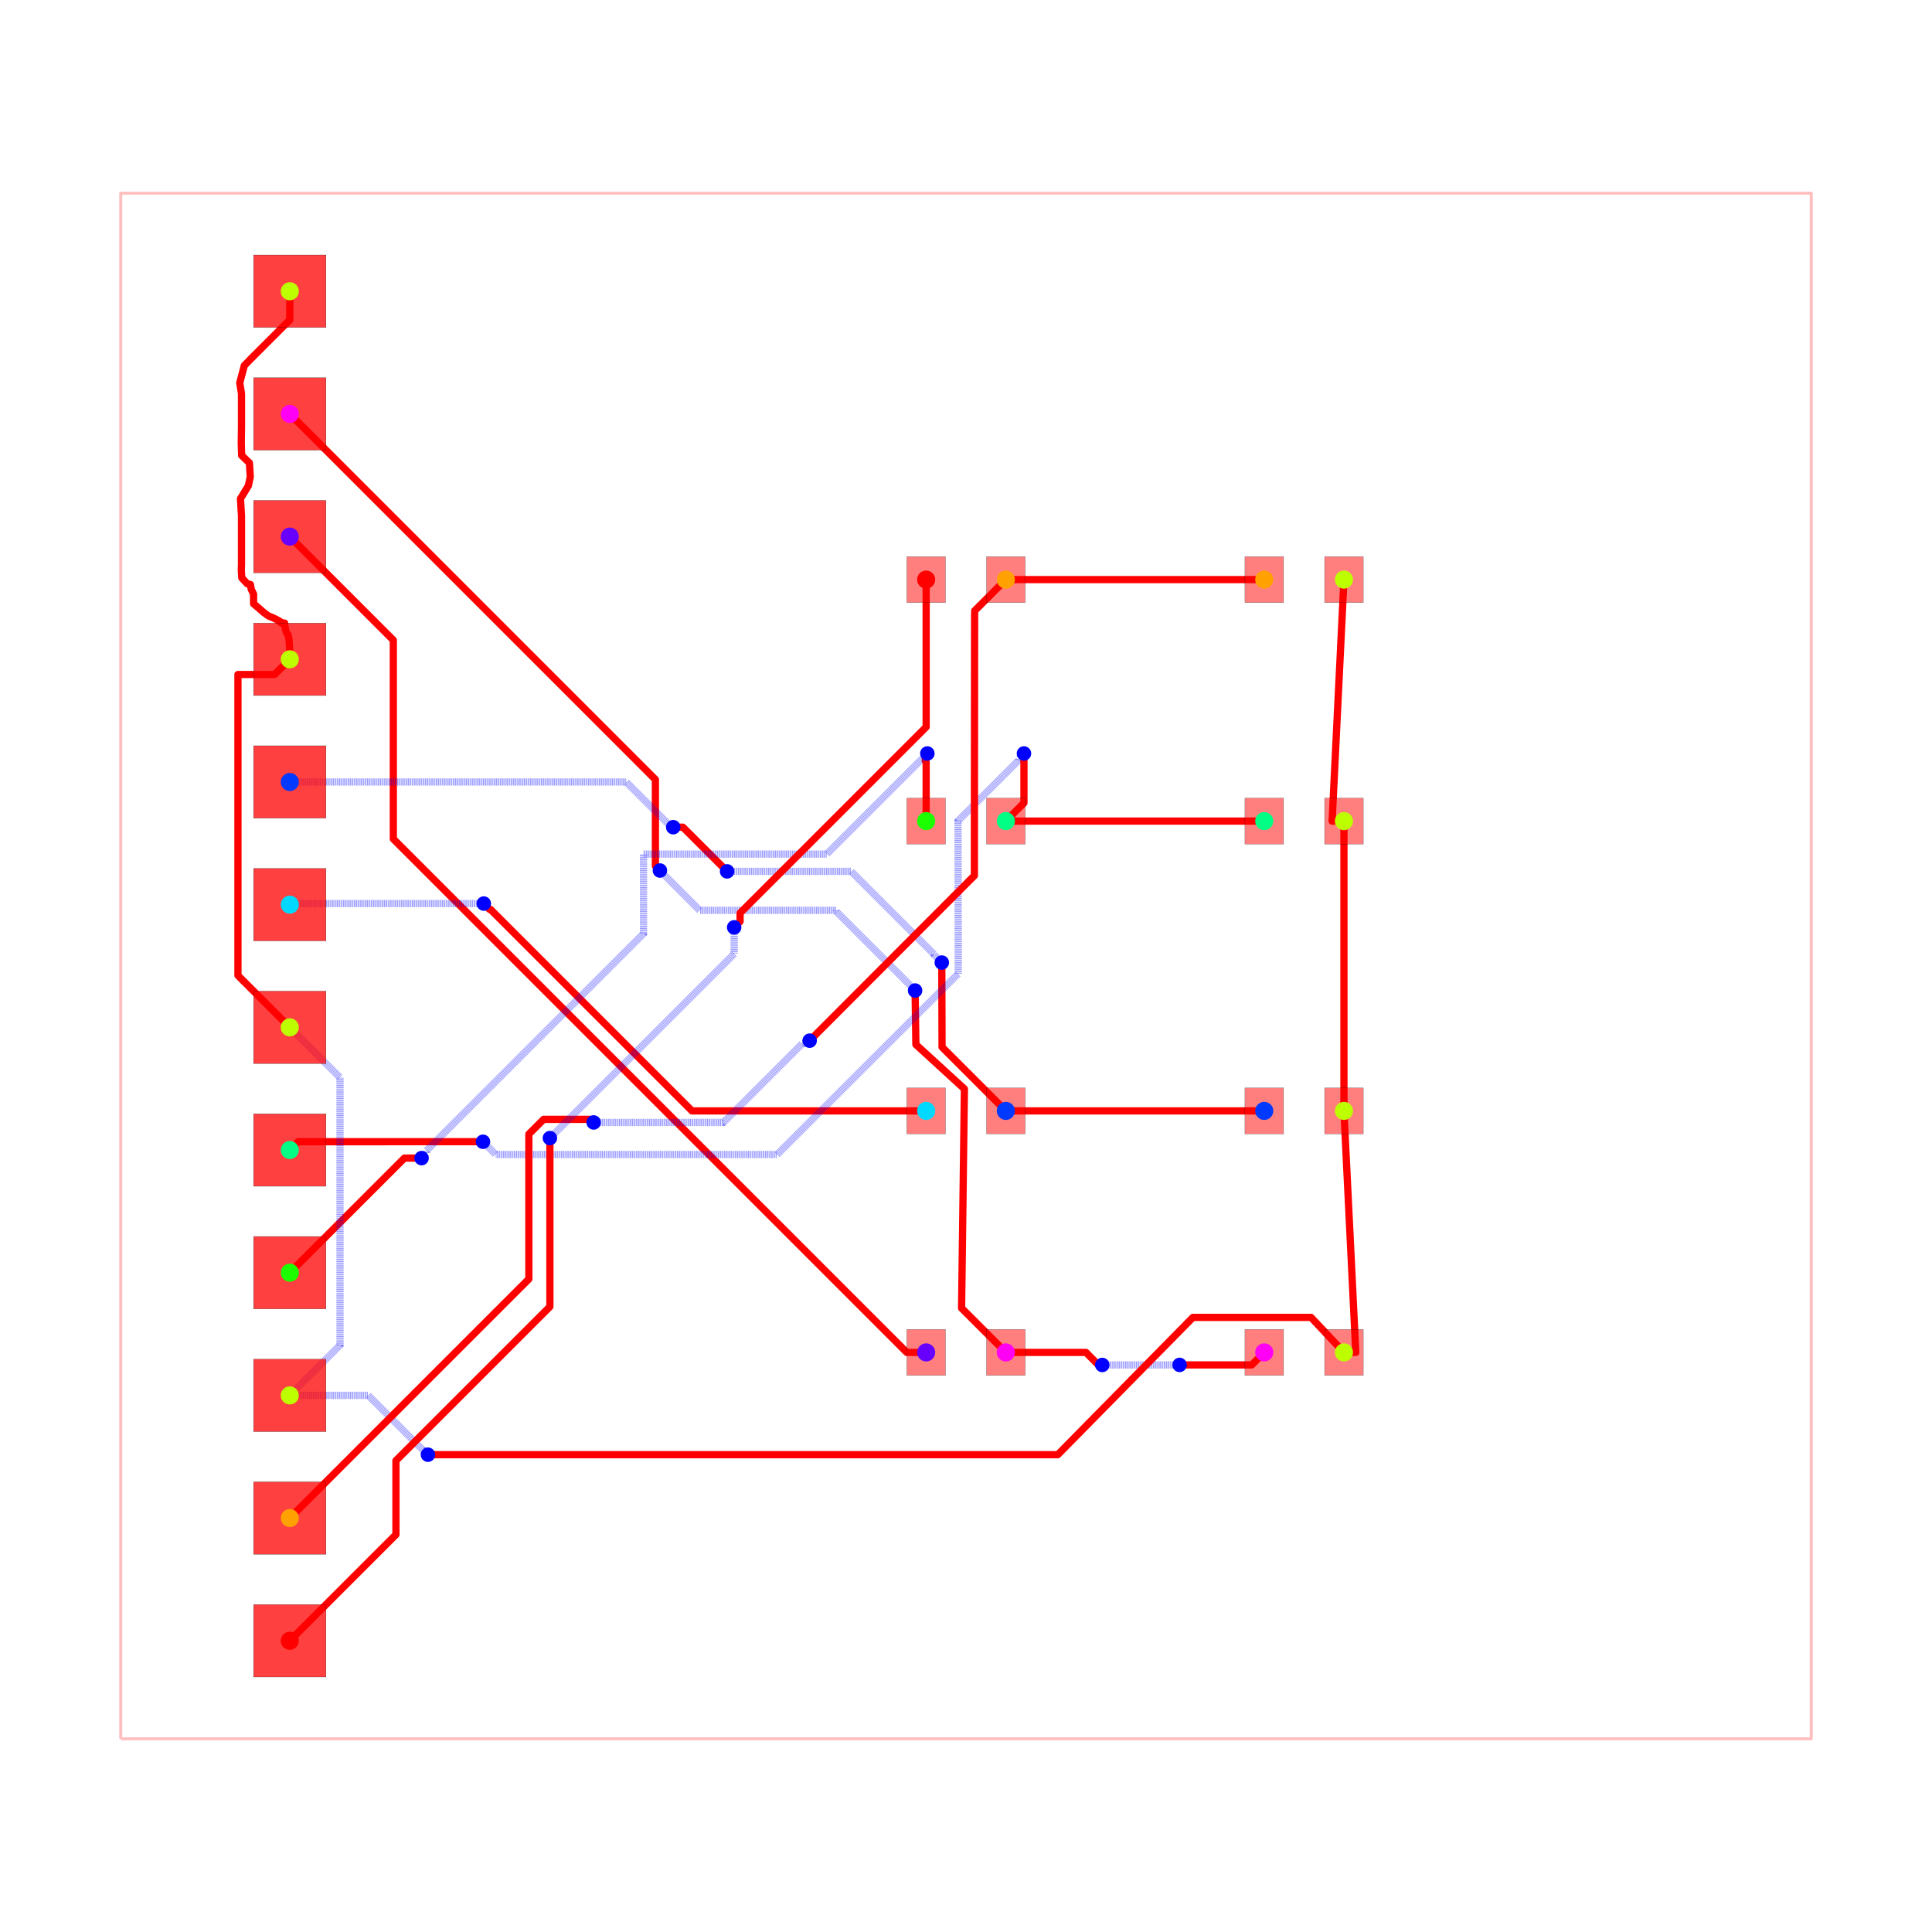
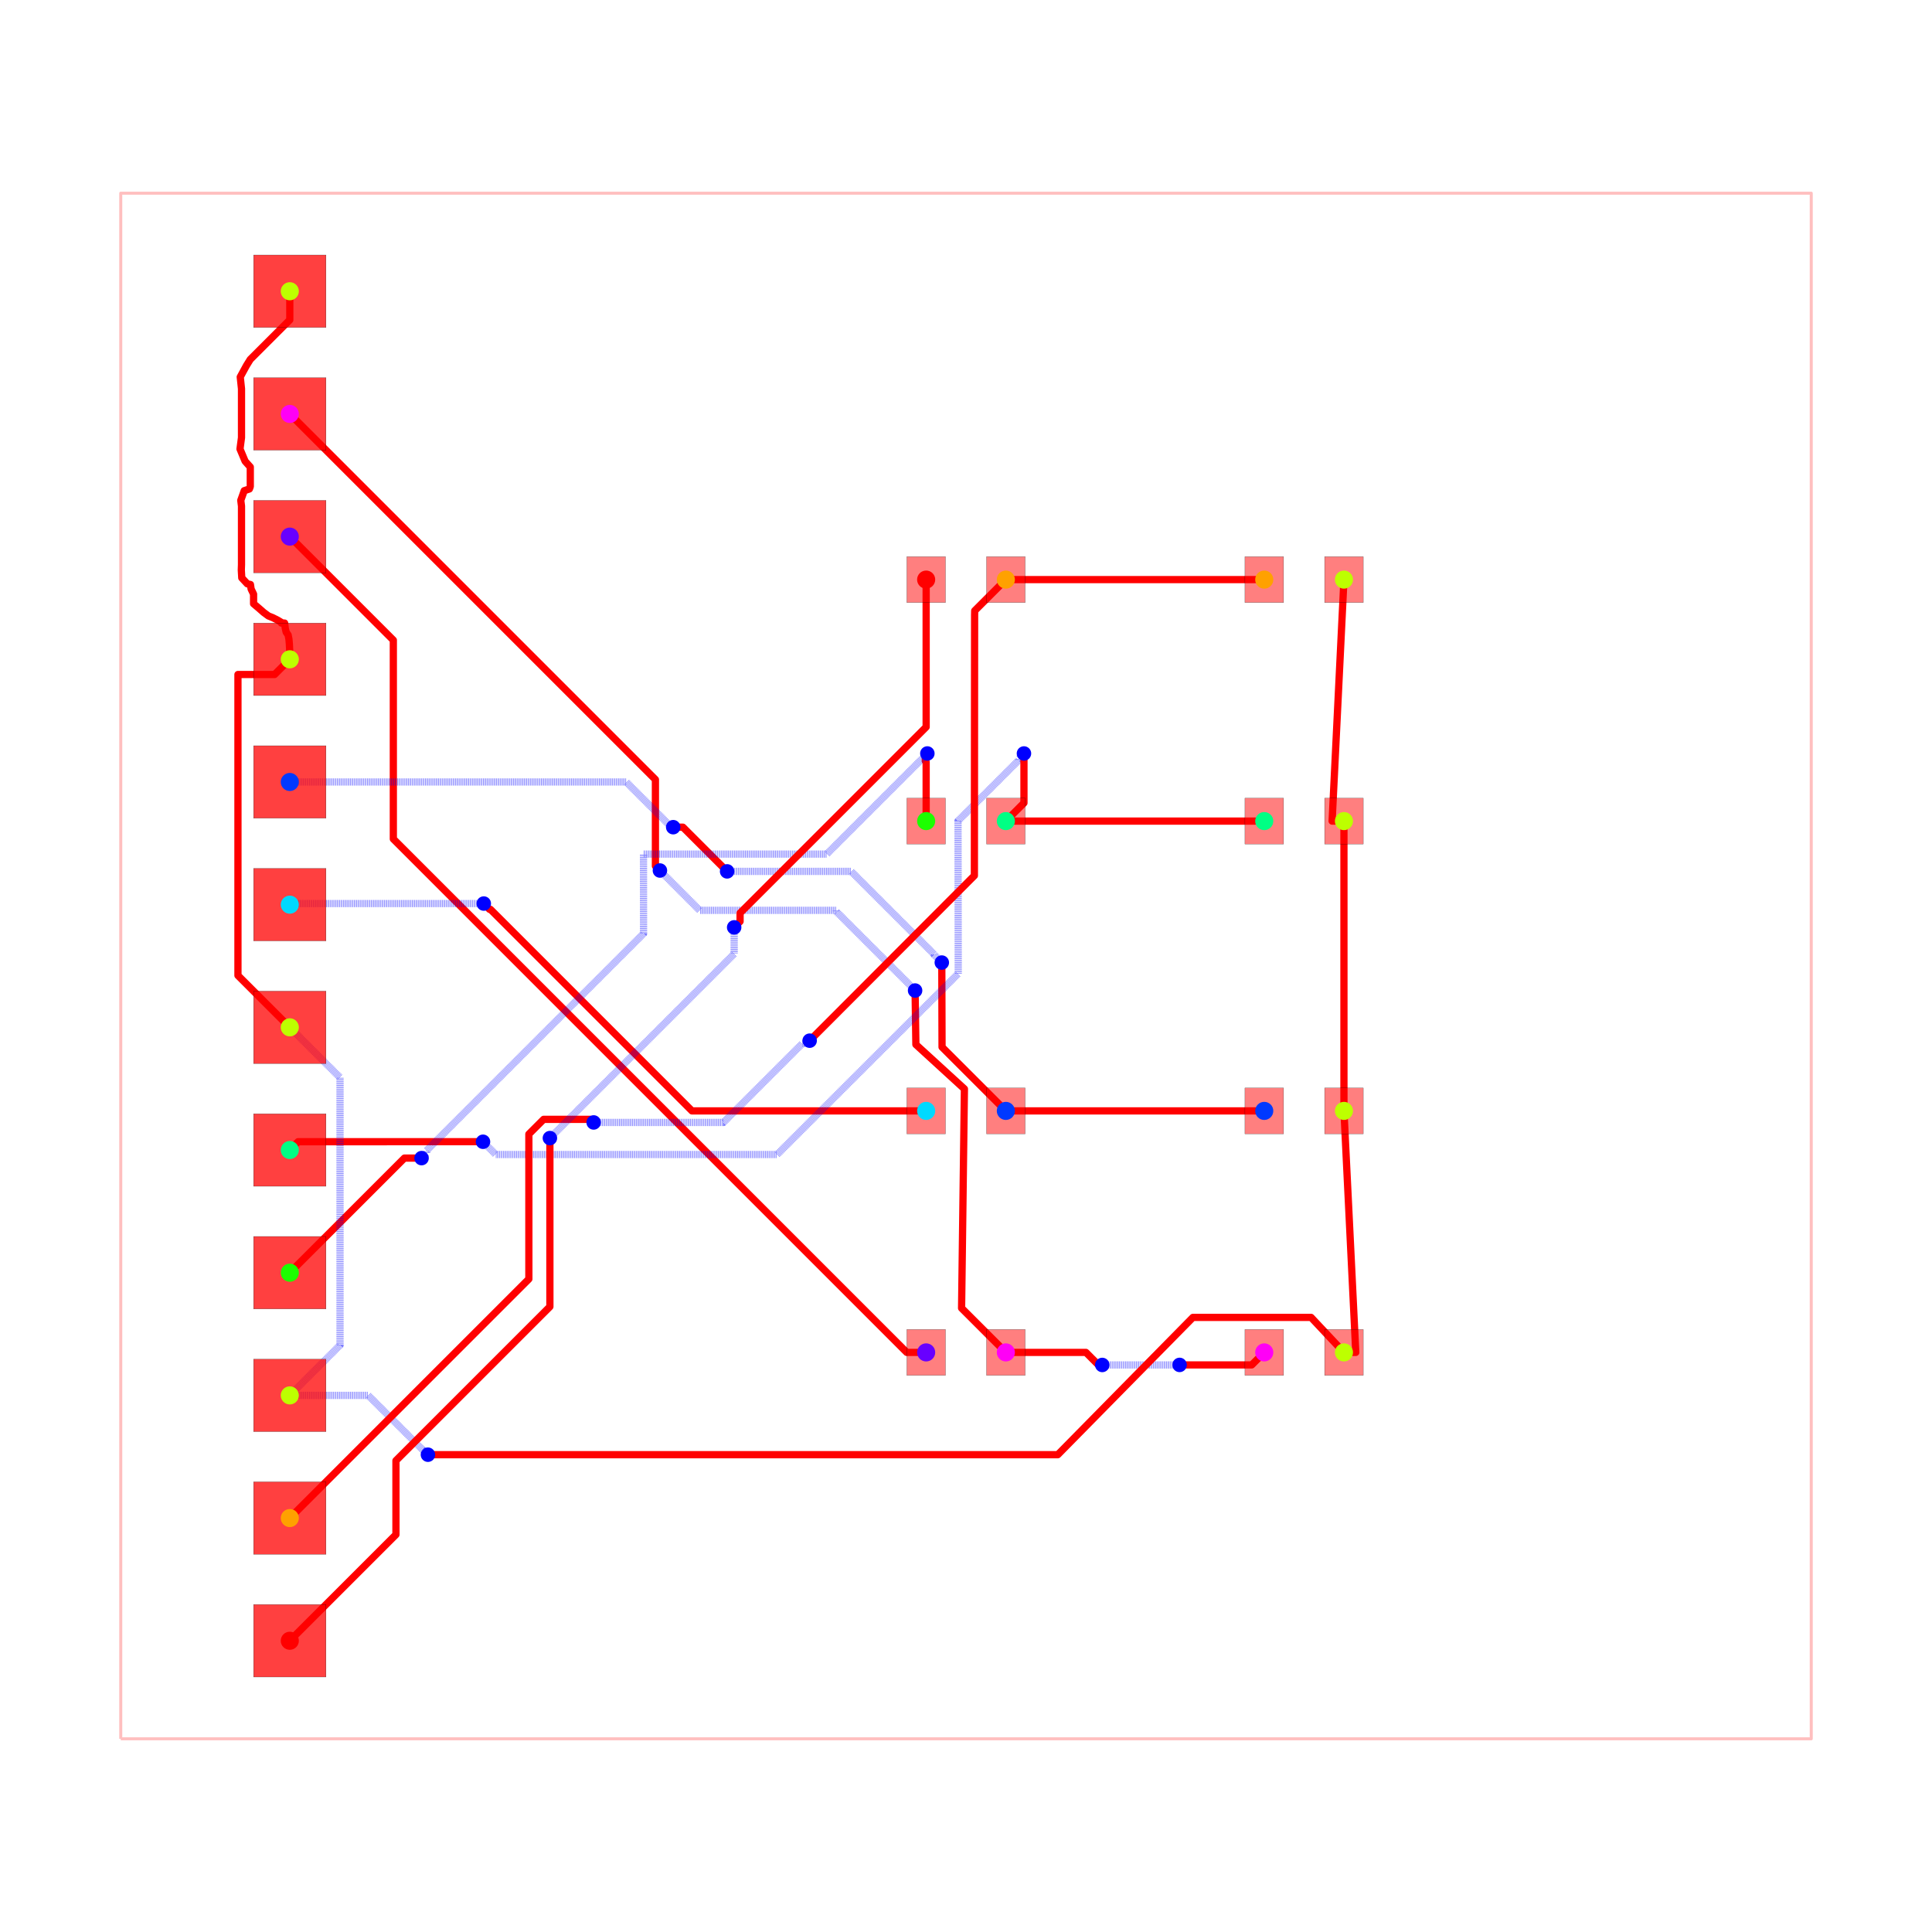
<svg xmlns="http://www.w3.org/2000/svg" width="640" height="640" viewBox="0 0 640 640">
  <rect width="100%" height="100%" fill="white" />
  <g>
    <polyline data-points="-17.5,-16 17.5,-16 17.5,16 -17.5,16 -17.5,-16" data-type="line" data-label="" points="40,576 600,576 600,64 40,64 40,576" fill="none" stroke="rgba(255,0,0,0.25)" stroke-linejoin="round" stroke-width="1px" />
  </g>
  <g>
-     <polyline data-points="0.825,-8 2.4826865681028623,-8 2.7347040416632713,-8.252017473560409 2.8130174735604094,-8.252017473560409 2.821,-8.26" data-type="line" data-label="" points="333.2,448 359.723,448 363.755,452.032 365.008,452.032 365.136,452.16" fill="none" stroke="red" stroke-linejoin="round" stroke-width="2.4" />
-   </g>
-   <g>
-     <polyline data-points="2.821,-8.26 4.31672527004966,-8.26 4.318683477077612,-8.261958207027952 4.419041792972048,-8.261958207027952 4.422,-8.259" data-type="line" data-label="" points="365.136,452.16 389.068,452.16 389.099,452.191 390.705,452.191 390.752,452.144" fill="none" stroke="rgba(0,0,255,0.5)" stroke-linejoin="round" stroke-width="2.4" stroke-dasharray="0.2 0.2" />
+     <polyline data-points="0.825,-8 2.482686568102863,-8 2.724672652381043,-8.24198608427818 2.80298608427818,-8.24198608427818 2.821,-8.26" data-type="line" data-label="" points="333.2,448 359.723,448 363.595,451.872 364.848,451.872 365.136,452.16" fill="none" stroke="red" stroke-linejoin="round" stroke-width="2.4" />
+   </g>
+   <g>
+     <polyline data-points="2.821,-8.26 4.317123709188604,-8.26 4.319081916216557,-8.261958207027952 4.419041792972048,-8.261958207027952 4.422,-8.259" data-type="line" data-label="" points="365.136,452.16 389.074,452.16 389.105,452.191 390.705,452.191 390.752,452.144" fill="none" stroke="rgba(0,0,255,0.5)" stroke-linejoin="round" stroke-width="2.4" stroke-dasharray="0.2 0.2" />
  </g>
  <g>
    <polyline data-points="4.422,-8.259 5.9159999999999995,-8.259 6.175,-8" data-type="line" data-label="" points="390.752,452.144 414.656,452.144 418.8,448" fill="none" stroke="red" stroke-linejoin="round" stroke-width="2.4" />
  </g>
  <g>
    <polyline data-points="-14,11.429999999999998 -6.4303128732112125,3.8603128732112104 -6.4303128732112125,2.068312873211212 -6.33698262953241,1.9768683176221662" data-type="line" data-label="" points="96,137.12 217.115,258.235 217.115,286.907 218.608,288.37" fill="none" stroke="red" stroke-linejoin="round" stroke-width="2.4" />
  </g>
  <g>
    <polyline data-points="-6.33698262953241,1.9768683176221662 -5.514777243294395,1.1527772432943941 -2.685045661841558,1.1527772432943941 -2.685045661841558,1.1288037941823208 -1.1296962276807405,-0.42654563997849676 -1.1296962276807405,-0.43230377231925954 -1.054,-0.508" data-type="line" data-label="" points="218.608,288.37 231.764,301.556 277.039,301.556 277.039,301.939 301.925,326.825 301.925,326.917 303.136,328.128" fill="none" stroke="rgba(0,0,255,0.5)" stroke-linejoin="round" stroke-width="2.4" stroke-dasharray="0.2 0.2" />
  </g>
  <g>
    <polyline data-points="-1.054,-0.508 -1.0377174415883845,-1.6259333772287723 -0.032833820815981594,-2.5448496393896787 -0.09140163054762585,-7.083598369452374 0.825,-8" data-type="line" data-label="" points="303.136,328.128 303.397,346.015 319.475,360.718 318.538,433.338 333.2,448" fill="none" stroke="red" stroke-linejoin="round" stroke-width="2.4" />
  </g>
  <g>
    <polyline data-points="-0.825,-8 -1.2264071801375866,-8 -11.856405756746312,2.6299985766087253 -11.856405756746312,6.746405756746313 -14,8.89" data-type="line" data-label="" points="306.8,448 300.377,448 130.298,277.92 130.298,212.058 96,177.76" fill="none" stroke="red" stroke-linejoin="round" stroke-width="2.4" />
  </g>
  <g>
    <polyline data-points="0.825,-3 6.175,-3" data-type="line" data-label="" points="333.2,368 418.8,368" fill="none" stroke="red" stroke-linejoin="round" stroke-width="2.4" />
  </g>
  <g>
    <polyline data-points="-14,3.8100000000000005 -7.034991903573402,3.8100000000000005 -6.126553291670418,2.901561388097017 -6.089561388097017,2.901561388097017 -6.062,2.874" data-type="line" data-label="" points="96,259.04 207.44,259.04 221.975,273.575 222.567,273.575 223.008,274.016" fill="none" stroke="rgba(0,0,255,0.5)" stroke-linejoin="round" stroke-width="2.4" stroke-dasharray="0.2 0.2" />
  </g>
  <g>
    <polyline data-points="-6.062,2.874 -5.861,2.874 -4.947914608463478,1.9609146084634783 -4.946,1.959" data-type="line" data-label="" points="223.008,274.016 226.224,274.016 240.833,288.625 240.864,288.656" fill="none" stroke="red" stroke-linejoin="round" stroke-width="2.4" />
  </g>
  <g>
    <polyline data-points="-4.946,1.959 -2.3774742682114036,1.959 -0.65959209001647,0.24111782180506647 -0.65959209001647,0.23459209001647002 -0.5010176311559245,0.0709995714751923" data-type="line" data-label="" points="240.864,288.656 281.96,288.656 309.447,316.142 309.447,316.247 311.984,318.864" fill="none" stroke="rgba(0,0,255,0.5)" stroke-linejoin="round" stroke-width="2.4" stroke-dasharray="0.2 0.2" />
  </g>
  <g>
    <polyline data-points="-0.5010176311559245,0.0709995714751923 -0.496,-1.679 0.825,-3" data-type="line" data-label="" points="311.984,318.864 312.064,346.864 333.2,368" fill="none" stroke="red" stroke-linejoin="round" stroke-width="2.4" />
  </g>
  <g>
    <polyline data-points="-0.825,-3 -5.67355709015151,-3 -9.846093043541668,1.1725359533901583 -9.863535953390159,1.1725359533901583 -9.984,1.293" data-type="line" data-label="" points="306.8,368 229.223,368 162.463,301.239 162.183,301.239 160.256,299.312" fill="none" stroke="red" stroke-linejoin="round" stroke-width="2.4" />
  </g>
  <g>
    <polyline data-points="-9.984,1.293 -13.977,1.293 -14,1.27" data-type="line" data-label="" points="160.256,299.312 96.368,299.312 96,299.68" fill="none" stroke="rgba(0,0,255,0.5)" stroke-linejoin="round" stroke-width="2.4" stroke-dasharray="0.2 0.2" />
  </g>
  <g>
    <polyline data-points="0.825,3 6.175,3" data-type="line" data-label="" points="333.2,272 418.8,272" fill="none" stroke="red" stroke-linejoin="round" stroke-width="2.4" />
  </g>
  <g>
    <polyline data-points="-14,-3.8100000000000005 -13.82777897954337,-3.63762025594153 -10.07143494410182,-3.6374410893158227 -10.00122102179798,-3.6377789782020202 -10,-3.639" data-type="line" data-label="" points="96,380.96 98.756,378.202 158.857,378.199 159.98,378.204 160,378.224" fill="none" stroke="red" stroke-linejoin="round" stroke-width="2.4" />
  </g>
  <g>
    <polyline data-points="-10,-3.639 -9.736077848363461,-3.902958291685664 -4.111087717129212,-3.9029311473151256 -3.9104019567093085,-3.9029221516158397 -0.16070690557967418,-0.15788109958005211 -0.1649981706833059,3.0042300671009468 1.0885036914298873,4.25809502971675 1.0885036914298873,4.288503691429888 1.2,4.4" data-type="line" data-label="" points="160,378.224 164.223,382.447 254.223,382.447 257.434,382.447 317.429,322.526 317.36,271.932 337.416,251.87 337.416,251.384 339.2,249.6" fill="none" stroke="rgba(0,0,255,0.5)" stroke-linejoin="round" stroke-width="2.4" stroke-dasharray="0.2 0.2" />
  </g>
  <g>
    <polyline data-points="1.2,4.4 1.2,3.375 0.825,3" data-type="line" data-label="" points="339.2,249.6 339.2,266 333.2,272" fill="none" stroke="red" stroke-linejoin="round" stroke-width="2.4" />
  </g>
  <g>
    <polyline data-points="-0.825,3 -0.825,4.224632775684538 -0.842829689595931,4.242462465280469 -0.842829689595931,4.3571703104040695 -0.8,4.4" data-type="line" data-label="" points="306.8,272 306.8,252.406 306.515,252.121 306.515,250.285 307.2,249.6" fill="none" stroke="red" stroke-linejoin="round" stroke-width="2.4" />
  </g>
  <g>
    <polyline data-points="-0.8,4.4 -2.8832420783790864,2.3167686655164 -6.677225915123032,2.316877004018811 -6.676042929528885,0.6712295152354711 -11.167869710582336,-3.821013806249224 -11.167869710582336,-3.8728697105823353 -11.271999995803206,-3.977496611146688" data-type="line" data-label="" points="307.2,249.6 273.868,282.932 213.164,282.93 213.183,309.26 141.314,381.136 141.314,381.966 139.648,383.64" fill="none" stroke="rgba(0,0,255,0.5)" stroke-linejoin="round" stroke-width="2.4" stroke-dasharray="0.2 0.2" />
  </g>
  <g>
    <polyline data-points="-11.271999995803206,-3.977496611146688 -11.627,-3.977 -14,-6.35" data-type="line" data-label="" points="139.648,383.64 133.968,383.632 96,421.6" fill="none" stroke="red" stroke-linejoin="round" stroke-width="2.4" />
  </g>
  <g>
    <polyline data-points="7.825,8 7.58,3 7.825,3" data-type="line" data-label="" points="445.2,192 441.28,272 445.2,272" fill="none" stroke="red" stroke-linejoin="round" stroke-width="2.4" />
  </g>
  <g>
    <polyline data-points="7.825,-3 8.07,-8 7.825,-8" data-type="line" data-label="" points="445.2,368 449.12,448 445.2,448" fill="none" stroke="red" stroke-linejoin="round" stroke-width="2.4" />
  </g>
  <g>
    <polyline data-points="7.825,-3 7.825,3" data-type="line" data-label="" points="445.2,368 445.2,272" fill="none" stroke="red" stroke-linejoin="round" stroke-width="2.4" />
  </g>
  <g>
    <polyline data-points="-14,-1.2700000000000014 -12.960163547246767,-2.3098364527532347 -12.960163547246767,-7.838988889760749 -12.960163547246767,-7.850163547246767 -14,-8.89" data-type="line" data-label="" points="96,340.32 112.637,356.957 112.637,445.424 112.637,445.603 96,462.24" fill="none" stroke="rgba(0,0,255,0.5)" stroke-linejoin="round" stroke-width="2.4" stroke-dasharray="0.2 0.2" />
  </g>
  <g>
    <polyline data-points="-14,-1.2700000000000014 -15.073500579212627,-0.19649942078737404 -15.073500579212627,6.035242806813756 -14.314757193186244,6.035242806813756 -14,6.35" data-type="line" data-label="" points="96,340.32 78.824,323.144 78.824,223.436 90.964,223.436 96,218.4" fill="none" stroke="red" stroke-linejoin="round" stroke-width="2.4" />
  </g>
  <g>
-     <polyline data-points="-14,13.97 -14,13.376950464717973 -14.818,12.558950464717974 -14.941966302549043,12.430388399570322 -15.036054366274803,12.073338848063317 -15,11.85 -15,11.647 -15,11.344 -15,11.141 -15.004962026531214,10.835020779864287 -14.996848997180354,10.56972957332338 -14.836076641862165,10.41692422255515 -14.818,10.129 -14.858387459688425,9.942068141988727 -15.021562417464777,9.674494004595656 -15,9.319003253729369 -15,9.218 -15,9.117 -15,9.015 -15,8.914 -15,8.813 -15,8.712 -15,8.61 -15,8.509 -15,8.408 -15,8.307 -15.0038513286341,8.200093108348064 -14.994487147765327,8.035805975197885 -14.879598621231723,7.9122730171067674 -14.81474470625925,7.898494197279571 -14.801,7.805 -14.75,7.699 -14.75,7.62 -14.75,7.5 -14.64,7.407 -14.541,7.32 -14.443,7.248 -14.349,7.21 -14.252,7.161 -14.15,7.1 -14.175,7.1 -14.107,7.1 -14.094,6.994 -14.075,6.911 -14.035,6.855 -14.018,6.767 -14.009,6.667 -14.004,6.563 -14,6.457 -14,6.35" data-type="line" data-label="" points="96,96.48 96,105.969 82.912,119.057 80.929,121.114 79.423,126.827 80,130.4 80,133.648 80,138.496 80,141.744 79.921,146.64 80.05,150.884 82.623,153.329 82.912,157.936 82.266,160.927 79.655,165.208 80,170.896 80,172.512 80,174.128 80,175.76 80,177.376 80,178.992 80,180.608 80,182.24 80,183.856 80,185.472 80,187.088 79.938,188.799 80.088,191.427 81.926,193.404 82.964,193.624 83.184,195.12 84,196.816 84,198.08 84,200 85.76,201.488 87.344,202.88 88.912,204.032 90.416,204.64 91.968,205.424 93.6,206.4 93.2,206.4 94.288,206.4 94.496,208.096 94.8,209.424 95.44,210.32 95.712,211.728 95.856,213.328 95.936,214.992 96,216.688 96,218.4" fill="none" stroke="red" stroke-linejoin="round" stroke-width="2.4" />
+     <polyline data-points="-14,13.97 -14,13.376950464717973 -14.818,12.558950464717974 -14.896333668841711,12.432978015641321 -15.025991223246404,12.195378910717576 -15,11.951 -15,11.749 -15,11.546 -15,11.344 -15,11.141 -15,10.939 -15.031247490891696,10.704842483911417 -14.925008069784255,10.450702384215608 -14.818,10.331 -14.818,10.129 -14.818,9.926 -14.837003501906445,9.876033654765251 -14.943387254231501,9.841010416169516 -15.014998328775036,9.640916329916735 -15,9.522 -15,9.42 -15,9.319 -15,9.218 -15,9.117 -15,9.015 -15,8.914 -15,8.813 -15,8.712 -15,8.61 -15,8.509 -15,8.408 -15,8.307 -15.0038513286341,8.200093108348064 -14.994487147765327,8.035805975197885 -14.879598621231723,7.9122730171067674 -14.81474470625925,7.898494197279571 -14.801,7.805 -14.75,7.699 -14.75,7.62 -14.75,7.5 -14.64,7.407 -14.541,7.32 -14.443,7.248 -14.349,7.21 -14.252,7.161 -14.15,7.1 -14.175,7.1 -14.107,7.1 -14.094,6.994 -14.075,6.911 -14.035,6.855 -14.018,6.767 -14.009,6.667 -14.004,6.563 -14,6.457 -14,6.35" data-type="line" data-label="" points="96,96.48 96,105.969 82.912,119.057 81.659,121.072 79.584,124.874 80,128.784 80,132.016 80,135.264 80,138.496 80,141.744 80,144.976 79.5,148.723 81.2,152.789 82.912,154.704 82.912,157.936 82.912,161.184 82.608,161.983 80.906,162.544 79.76,165.745 80,167.648 80,169.28 80,170.896 80,172.512 80,174.128 80,175.76 80,177.376 80,178.992 80,180.608 80,182.24 80,183.856 80,185.472 80,187.088 79.938,188.799 80.088,191.427 81.926,193.404 82.964,193.624 83.184,195.12 84,196.816 84,198.08 84,200 85.76,201.488 87.344,202.88 88.912,204.032 90.416,204.64 91.968,205.424 93.6,206.4 93.2,206.4 94.288,206.4 94.496,208.096 94.8,209.424 95.44,210.32 95.712,211.728 95.856,213.328 95.936,214.992 96,216.688 96,218.4" fill="none" stroke="red" stroke-linejoin="round" stroke-width="2.4" />
  </g>
  <g>
    <polyline data-points="-14,-8.89 -12.375634004270603,-8.89 -11.226203949459524,-10.03943005481108 -11.218569945188921,-10.03943005481108 -11.14,-10.118" data-type="line" data-label="" points="96,462.24 121.99,462.24 140.381,480.631 140.503,480.631 141.76,481.888" fill="none" stroke="rgba(0,0,255,0.5)" stroke-linejoin="round" stroke-width="2.4" stroke-dasharray="0.2 0.2" />
  </g>
  <g>
    <polyline data-points="-11.14,-10.118 1.9000402295357404,-10.118 4.698826592337212,-7.275013043768164 7.144213637198529,-7.275013043768164 7.825,-8" data-type="line" data-label="" points="141.76,481.888 350.401,481.888 395.181,436.4 434.307,436.4 445.2,448" fill="none" stroke="red" stroke-linejoin="round" stroke-width="2.4" />
  </g>
  <g>
    <polyline data-points="0.825,8 6.175,8" data-type="line" data-label="" points="333.2,192 418.8,192" fill="none" stroke="red" stroke-linejoin="round" stroke-width="2.4" />
  </g>
  <g>
    <polyline data-points="-14,-11.43 -9.050452663181131,-6.480452663181131 -9.050452663181131,-3.480742705877764 -8.744326413161092,-3.174616455857725 -7.927632567627949,-3.174616455857725 -7.773383544142275,-3.174616455857725 -7.709,-3.239" data-type="line" data-label="" points="96,502.88 175.193,423.687 175.193,375.692 180.091,370.794 193.158,370.794 195.626,370.794 196.656,371.824" fill="none" stroke="red" stroke-linejoin="round" stroke-width="2.4" />
  </g>
  <g>
    <polyline data-points="-7.709,-3.239 -5.0216069358468305,-3.239 -3.387808181532592,-1.605201245685761 -3.296201245685761,-1.605201245685761 -3.237,-1.546" data-type="line" data-label="" points="196.656,371.824 239.654,371.824 265.795,345.683 267.261,345.683 268.208,344.736" fill="none" stroke="rgba(0,0,255,0.5)" stroke-linejoin="round" stroke-width="2.4" stroke-dasharray="0.2 0.2" />
  </g>
  <g>
    <polyline data-points="-3.237,-1.546 0.1736298134193054,1.8714440641147998 0.17824477364008917,7.268943094816206 0.1804423945716947,7.3554423945716945 0.825,8" data-type="line" data-label="" points="268.208,344.736 322.778,290.057 322.852,203.697 322.887,202.313 333.2,192" fill="none" stroke="red" stroke-linejoin="round" stroke-width="2.4" />
  </g>
  <g>
    <polyline data-points="-0.825,8 -0.825,4.948276618250619 -4.67741961547586,1.0958570027747583 -4.67741961547586,0.9225803845241398 -4.8,0.8" data-type="line" data-label="" points="306.8,192 306.8,240.828 245.161,302.466 245.161,305.239 243.2,307.2" fill="none" stroke="red" stroke-linejoin="round" stroke-width="2.4" />
  </g>
  <g>
    <polyline data-points="-4.8,0.8 -4.8,0.2520000000000002 -8.474806952377529,-3.422806952377529 -8.61500000002585,-3.56295486423089" data-type="line" data-label="" points="243.2,307.2 243.2,315.968 184.403,374.765 182.16,377.007" fill="none" stroke="rgba(0,0,255,0.5)" stroke-linejoin="round" stroke-width="2.4" stroke-dasharray="0.2 0.2" />
  </g>
  <g>
    <polyline data-points="-8.61500000002585,-3.56295486423089 -8.615,-7.053327645078339 -11.802361346422419,-10.240688991500758 -11.802361346422419,-11.77236134642242 -14,-13.97" data-type="line" data-label="" points="182.16,377.007 182.16,432.853 131.162,483.851 131.162,508.358 96,543.52" fill="none" stroke="red" stroke-linejoin="round" stroke-width="2.4" />
  </g>
  <g>
    <rect data-type="rect" data-label="top source_net_0" data-x="-0.825" data-y="8" x="300.4" y="184.4" width="12.8" height="15.2" fill="rgba(255,0,0,0.5)" stroke="black" stroke-width="0.062" />
  </g>
  <g>
    <rect data-type="rect" data-label="top source_net_1" data-x="0.825" data-y="8" x="326.8" y="184.4" width="12.8" height="15.2" fill="rgba(255,0,0,0.5)" stroke="black" stroke-width="0.062" />
  </g>
  <g>
    <rect data-type="rect" data-label="top source_net_1" data-x="6.175" data-y="8" x="412.4" y="184.4" width="12.8" height="15.2" fill="rgba(255,0,0,0.5)" stroke="black" stroke-width="0.062" />
  </g>
  <g>
    <rect data-type="rect" data-label="top source_net_2" data-x="7.825" data-y="8" x="438.8" y="184.4" width="12.8" height="15.2" fill="rgba(255,0,0,0.5)" stroke="black" stroke-width="0.062" />
  </g>
  <g>
    <rect data-type="rect" data-label="top source_net_3" data-x="-0.825" data-y="3" x="300.4" y="264.4" width="12.8" height="15.2" fill="rgba(255,0,0,0.5)" stroke="black" stroke-width="0.062" />
  </g>
  <g>
    <rect data-type="rect" data-label="top source_net_4" data-x="0.825" data-y="3" x="326.8" y="264.4" width="12.8" height="15.2" fill="rgba(255,0,0,0.5)" stroke="black" stroke-width="0.062" />
  </g>
  <g>
    <rect data-type="rect" data-label="top source_net_4" data-x="6.175" data-y="3" x="412.4" y="264.4" width="12.8" height="15.2" fill="rgba(255,0,0,0.5)" stroke="black" stroke-width="0.062" />
  </g>
  <g>
    <rect data-type="rect" data-label="top source_net_2" data-x="7.825" data-y="3" x="438.8" y="264.4" width="12.8" height="15.2" fill="rgba(255,0,0,0.5)" stroke="black" stroke-width="0.062" />
  </g>
  <g>
    <rect data-type="rect" data-label="top source_net_5" data-x="-0.825" data-y="-3" x="300.4" y="360.4" width="12.8" height="15.2" fill="rgba(255,0,0,0.5)" stroke="black" stroke-width="0.062" />
  </g>
  <g>
    <rect data-type="rect" data-label="top source_net_6" data-x="0.825" data-y="-3" x="326.8" y="360.4" width="12.8" height="15.2" fill="rgba(255,0,0,0.5)" stroke="black" stroke-width="0.062" />
  </g>
  <g>
    <rect data-type="rect" data-label="top source_net_6" data-x="6.175" data-y="-3" x="412.4" y="360.4" width="12.8" height="15.2" fill="rgba(255,0,0,0.5)" stroke="black" stroke-width="0.062" />
  </g>
  <g>
    <rect data-type="rect" data-label="top source_net_2" data-x="7.825" data-y="-3" x="438.8" y="360.4" width="12.8" height="15.2" fill="rgba(255,0,0,0.5)" stroke="black" stroke-width="0.062" />
  </g>
  <g>
    <rect data-type="rect" data-label="top source_net_7" data-x="-0.825" data-y="-8" x="300.4" y="440.4" width="12.8" height="15.2" fill="rgba(255,0,0,0.5)" stroke="black" stroke-width="0.062" />
  </g>
  <g>
    <rect data-type="rect" data-label="top source_net_8" data-x="0.825" data-y="-8" x="326.8" y="440.4" width="12.8" height="15.2" fill="rgba(255,0,0,0.5)" stroke="black" stroke-width="0.062" />
  </g>
  <g>
    <rect data-type="rect" data-label="top source_net_8" data-x="6.175" data-y="-8" x="412.4" y="440.4" width="12.8" height="15.2" fill="rgba(255,0,0,0.5)" stroke="black" stroke-width="0.062" />
  </g>
  <g>
    <rect data-type="rect" data-label="top source_net_2" data-x="7.825" data-y="-8" x="438.8" y="440.4" width="12.8" height="15.2" fill="rgba(255,0,0,0.5)" stroke="black" stroke-width="0.062" />
  </g>
  <g>
    <rect data-type="rect" data-label="top source_net_0 inner1 source_net_0 inner2 source_net_0 bottom source_net_0" data-x="-14" data-y="-13.97" x="84" y="531.52" width="24" height="24" fill="rgba(255,0,0,0.75)" stroke="black" stroke-width="0.062" />
  </g>
  <g>
    <rect data-type="rect" data-label="top source_net_1 inner1 source_net_1 inner2 source_net_1 bottom source_net_1" data-x="-14" data-y="-11.43" x="84" y="490.88" width="24" height="24" fill="rgba(255,0,0,0.75)" stroke="black" stroke-width="0.062" />
  </g>
  <g>
    <rect data-type="rect" data-label="top source_net_2 inner1 source_net_2 inner2 source_net_2 bottom source_net_2" data-x="-14" data-y="-8.89" x="84" y="450.24" width="24" height="24" fill="rgba(255,0,0,0.75)" stroke="black" stroke-width="0.062" />
  </g>
  <g>
    <rect data-type="rect" data-label="top source_net_3 inner1 source_net_3 inner2 source_net_3 bottom source_net_3" data-x="-14" data-y="-6.3500000000000005" x="84" y="409.6" width="24" height="24" fill="rgba(255,0,0,0.75)" stroke="black" stroke-width="0.062" />
  </g>
  <g>
    <rect data-type="rect" data-label="top source_net_4 inner1 source_net_4 inner2 source_net_4 bottom source_net_4" data-x="-14" data-y="-3.8100000000000005" x="84" y="368.96" width="24" height="24" fill="rgba(255,0,0,0.75)" stroke="black" stroke-width="0.062" />
  </g>
  <g>
    <rect data-type="rect" data-label="top source_net_2 inner1 source_net_2 inner2 source_net_2 bottom source_net_2" data-x="-14" data-y="-1.2700000000000014" x="84" y="328.32" width="24" height="24" fill="rgba(255,0,0,0.75)" stroke="black" stroke-width="0.062" />
  </g>
  <g>
    <rect data-type="rect" data-label="top source_net_5 inner1 source_net_5 inner2 source_net_5 bottom source_net_5" data-x="-14" data-y="1.2699999999999996" x="84" y="287.68" width="24" height="24" fill="rgba(255,0,0,0.75)" stroke="black" stroke-width="0.062" />
  </g>
  <g>
    <rect data-type="rect" data-label="top source_net_6 inner1 source_net_6 inner2 source_net_6 bottom source_net_6" data-x="-14" data-y="3.8100000000000005" x="84" y="247.04" width="24" height="24" fill="rgba(255,0,0,0.75)" stroke="black" stroke-width="0.062" />
  </g>
  <g>
    <rect data-type="rect" data-label="top source_net_2 inner1 source_net_2 inner2 source_net_2 bottom source_net_2" data-x="-14" data-y="6.35" x="84" y="206.4" width="24" height="24" fill="rgba(255,0,0,0.75)" stroke="black" stroke-width="0.062" />
  </g>
  <g>
    <rect data-type="rect" data-label="top source_net_7 inner1 source_net_7 inner2 source_net_7 bottom source_net_7" data-x="-14" data-y="8.889999999999999" x="84" y="165.76" width="24" height="24" fill="rgba(255,0,0,0.75)" stroke="black" stroke-width="0.062" />
  </g>
  <g>
    <rect data-type="rect" data-label="top source_net_8 inner1 source_net_8 inner2 source_net_8 bottom source_net_8" data-x="-14" data-y="11.429999999999998" x="84" y="125.12" width="24" height="24" fill="rgba(255,0,0,0.75)" stroke="black" stroke-width="0.062" />
  </g>
  <g>
    <rect data-type="rect" data-label="top source_net_2 inner1 source_net_2 inner2 source_net_2 bottom source_net_2" data-x="-14" data-y="13.97" x="84" y="84.48" width="24" height="24" fill="rgba(255,0,0,0.75)" stroke="black" stroke-width="0.062" />
  </g>
  <circle data-type="circle" data-label="" data-x="2.821" data-y="-8.26" cx="365.136" cy="452.16" r="2.4" fill="blue" stroke="none" stroke-width="0.062" />
  <circle data-type="circle" data-label="" data-x="4.422" data-y="-8.259" cx="390.752" cy="452.144" r="2.4" fill="blue" stroke="none" stroke-width="0.062" />
  <circle data-type="circle" data-label="" data-x="-6.33698262953241" data-y="1.9768683176221662" cx="218.608" cy="288.37" r="2.4" fill="blue" stroke="none" stroke-width="0.062" />
  <circle data-type="circle" data-label="" data-x="-1.054" data-y="-0.508" cx="303.136" cy="328.128" r="2.4" fill="blue" stroke="none" stroke-width="0.062" />
  <circle data-type="circle" data-label="" data-x="-6.062" data-y="2.874" cx="223.008" cy="274.016" r="2.4" fill="blue" stroke="none" stroke-width="0.062" />
  <circle data-type="circle" data-label="" data-x="-4.946" data-y="1.959" cx="240.864" cy="288.656" r="2.4" fill="blue" stroke="none" stroke-width="0.062" />
  <circle data-type="circle" data-label="" data-x="-0.5010176311559245" data-y="0.0709995714751923" cx="311.984" cy="318.864" r="2.4" fill="blue" stroke="none" stroke-width="0.062" />
  <circle data-type="circle" data-label="" data-x="-9.984" data-y="1.293" cx="160.256" cy="299.312" r="2.4" fill="blue" stroke="none" stroke-width="0.062" />
  <circle data-type="circle" data-label="" data-x="-10" data-y="-3.639" cx="160" cy="378.224" r="2.4" fill="blue" stroke="none" stroke-width="0.062" />
  <circle data-type="circle" data-label="" data-x="1.2" data-y="4.4" cx="339.2" cy="249.6" r="2.4" fill="blue" stroke="none" stroke-width="0.062" />
  <circle data-type="circle" data-label="" data-x="-0.8" data-y="4.4" cx="307.2" cy="249.6" r="2.4" fill="blue" stroke="none" stroke-width="0.062" />
  <circle data-type="circle" data-label="" data-x="-11.271999995803206" data-y="-3.977496611146688" cx="139.648" cy="383.64" r="2.4" fill="blue" stroke="none" stroke-width="0.062" />
  <circle data-type="circle" data-label="" data-x="-11.14" data-y="-10.118" cx="141.76" cy="481.888" r="2.4" fill="blue" stroke="none" stroke-width="0.062" />
  <circle data-type="circle" data-label="" data-x="-7.709" data-y="-3.239" cx="196.656" cy="371.824" r="2.4" fill="blue" stroke="none" stroke-width="0.062" />
  <circle data-type="circle" data-label="" data-x="-3.237" data-y="-1.546" cx="268.208" cy="344.736" r="2.4" fill="blue" stroke="none" stroke-width="0.062" />
  <circle data-type="circle" data-label="" data-x="-4.8" data-y="0.8" cx="243.2" cy="307.2" r="2.4" fill="blue" stroke="none" stroke-width="0.062" />
  <circle data-type="circle" data-label="" data-x="-8.61500000002585" data-y="-3.56295486423089" cx="182.16" cy="377.007" r="2.4" fill="blue" stroke="none" stroke-width="0.062" />
  <g>
    <circle data-type="point" data-label="source_net_0 source_net_0 top" data-x="-14" data-y="-13.97" cx="96" cy="543.52" r="3" fill="hsl(0, 100%, 50%)" />
  </g>
  <g>
    <circle data-type="point" data-label="source_net_0 source_net_0 top" data-x="-0.825" data-y="8" cx="306.8" cy="192" r="3" fill="hsl(0, 100%, 50%)" />
  </g>
  <g>
    <circle data-type="point" data-label="source_net_1 source_net_1 top" data-x="-14" data-y="-11.43" cx="96" cy="502.88" r="3" fill="hsl(37.778, 100%, 50%)" />
  </g>
  <g>
    <circle data-type="point" data-label="source_net_1 source_net_1 top" data-x="0.825" data-y="8" cx="333.2" cy="192" r="3" fill="hsl(37.778, 100%, 50%)" />
  </g>
  <g>
    <circle data-type="point" data-label="source_net_1 source_net_1 top" data-x="6.175" data-y="8" cx="418.8" cy="192" r="3" fill="hsl(37.778, 100%, 50%)" />
  </g>
  <g>
    <circle data-type="point" data-label="source_net_2 source_net_2 top" data-x="-14" data-y="-8.89" cx="96" cy="462.24" r="3" fill="hsl(75.556, 100%, 50%)" />
  </g>
  <g>
    <circle data-type="point" data-label="source_net_2 source_net_2 top" data-x="-14" data-y="-1.2700000000000014" cx="96" cy="340.32" r="3" fill="hsl(75.556, 100%, 50%)" />
  </g>
  <g>
    <circle data-type="point" data-label="source_net_2 source_net_2 top" data-x="-14" data-y="6.35" cx="96" cy="218.4" r="3" fill="hsl(75.556, 100%, 50%)" />
  </g>
  <g>
    <circle data-type="point" data-label="source_net_2 source_net_2 top" data-x="-14" data-y="13.97" cx="96" cy="96.48" r="3" fill="hsl(75.556, 100%, 50%)" />
  </g>
  <g>
    <circle data-type="point" data-label="source_net_2 source_net_2 top" data-x="7.825" data-y="8" cx="445.2" cy="192" r="3" fill="hsl(75.556, 100%, 50%)" />
  </g>
  <g>
    <circle data-type="point" data-label="source_net_2 source_net_2 top" data-x="7.825" data-y="3" cx="445.2" cy="272" r="3" fill="hsl(75.556, 100%, 50%)" />
  </g>
  <g>
    <circle data-type="point" data-label="source_net_2 source_net_2 top" data-x="7.825" data-y="-3" cx="445.2" cy="368" r="3" fill="hsl(75.556, 100%, 50%)" />
  </g>
  <g>
    <circle data-type="point" data-label="source_net_2 source_net_2 top" data-x="7.825" data-y="-8" cx="445.2" cy="448" r="3" fill="hsl(75.556, 100%, 50%)" />
  </g>
  <g>
    <circle data-type="point" data-label="source_net_3 source_net_3 top" data-x="-14" data-y="-6.3500000000000005" cx="96" cy="421.6" r="3" fill="hsl(113.333, 100%, 50%)" />
  </g>
  <g>
    <circle data-type="point" data-label="source_net_3 source_net_3 top" data-x="-0.825" data-y="3" cx="306.8" cy="272" r="3" fill="hsl(113.333, 100%, 50%)" />
  </g>
  <g>
    <circle data-type="point" data-label="source_net_4 source_net_4 top" data-x="-14" data-y="-3.8100000000000005" cx="96" cy="380.96" r="3" fill="hsl(151.111, 100%, 50%)" />
  </g>
  <g>
    <circle data-type="point" data-label="source_net_4 source_net_4 top" data-x="0.825" data-y="3" cx="333.2" cy="272" r="3" fill="hsl(151.111, 100%, 50%)" />
  </g>
  <g>
    <circle data-type="point" data-label="source_net_4 source_net_4 top" data-x="6.175" data-y="3" cx="418.8" cy="272" r="3" fill="hsl(151.111, 100%, 50%)" />
  </g>
  <g>
    <circle data-type="point" data-label="source_net_5 source_net_5 top" data-x="-14" data-y="1.2699999999999996" cx="96" cy="299.68" r="3" fill="hsl(188.889, 100%, 50%)" />
  </g>
  <g>
    <circle data-type="point" data-label="source_net_5 source_net_5 top" data-x="-0.825" data-y="-3" cx="306.8" cy="368" r="3" fill="hsl(188.889, 100%, 50%)" />
  </g>
  <g>
    <circle data-type="point" data-label="source_net_6 source_net_6 top" data-x="-14" data-y="3.8100000000000005" cx="96" cy="259.04" r="3" fill="hsl(226.667, 100%, 50%)" />
  </g>
  <g>
    <circle data-type="point" data-label="source_net_6 source_net_6 top" data-x="0.825" data-y="-3" cx="333.2" cy="368" r="3" fill="hsl(226.667, 100%, 50%)" />
  </g>
  <g>
    <circle data-type="point" data-label="source_net_6 source_net_6 top" data-x="6.175" data-y="-3" cx="418.8" cy="368" r="3" fill="hsl(226.667, 100%, 50%)" />
  </g>
  <g>
    <circle data-type="point" data-label="source_net_7 source_net_7 top" data-x="-14" data-y="8.889999999999999" cx="96" cy="177.76" r="3" fill="hsl(264.444, 100%, 50%)" />
  </g>
  <g>
    <circle data-type="point" data-label="source_net_7 source_net_7 top" data-x="-0.825" data-y="-8" cx="306.8" cy="448" r="3" fill="hsl(264.444, 100%, 50%)" />
  </g>
  <g>
    <circle data-type="point" data-label="source_net_8 source_net_8 top" data-x="-14" data-y="11.429999999999998" cx="96" cy="137.12" r="3" fill="hsl(302.222, 100%, 50%)" />
  </g>
  <g>
    <circle data-type="point" data-label="source_net_8 source_net_8 top" data-x="0.825" data-y="-8" cx="333.2" cy="448" r="3" fill="hsl(302.222, 100%, 50%)" />
  </g>
  <g>
    <circle data-type="point" data-label="source_net_8 source_net_8 top" data-x="6.175" data-y="-8" cx="418.8" cy="448" r="3" fill="hsl(302.222, 100%, 50%)" />
  </g>
  <g id="crosshair" style="display: none">
    <line id="crosshair-h" y1="0" y2="640" stroke="#666" stroke-width="0.5" />
    <line id="crosshair-v" x1="0" x2="640" stroke="#666" stroke-width="0.5" />
    <text id="coordinates" font-family="monospace" font-size="12" fill="#666" />
  </g>
</svg>
